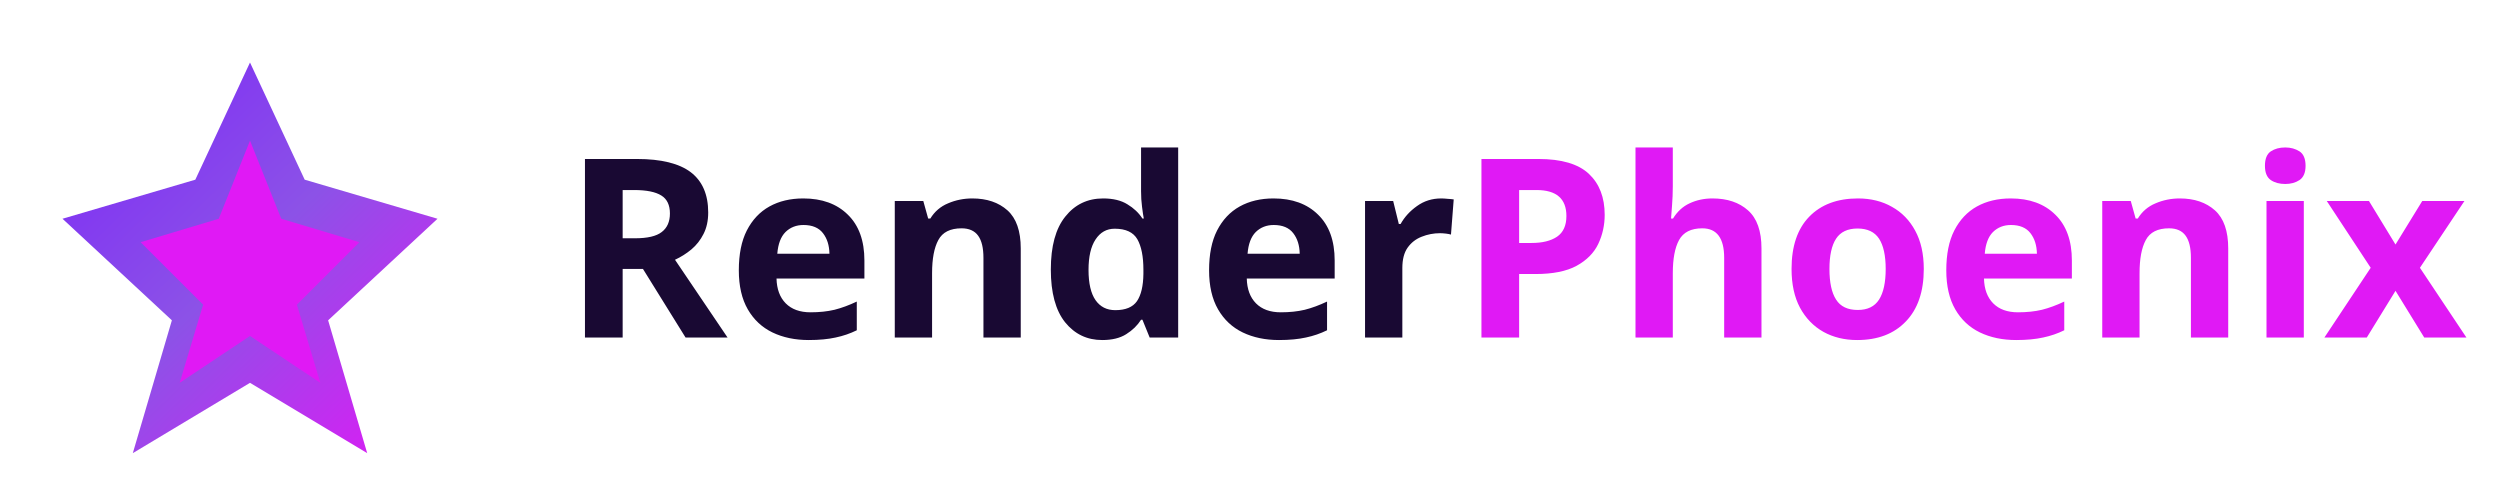
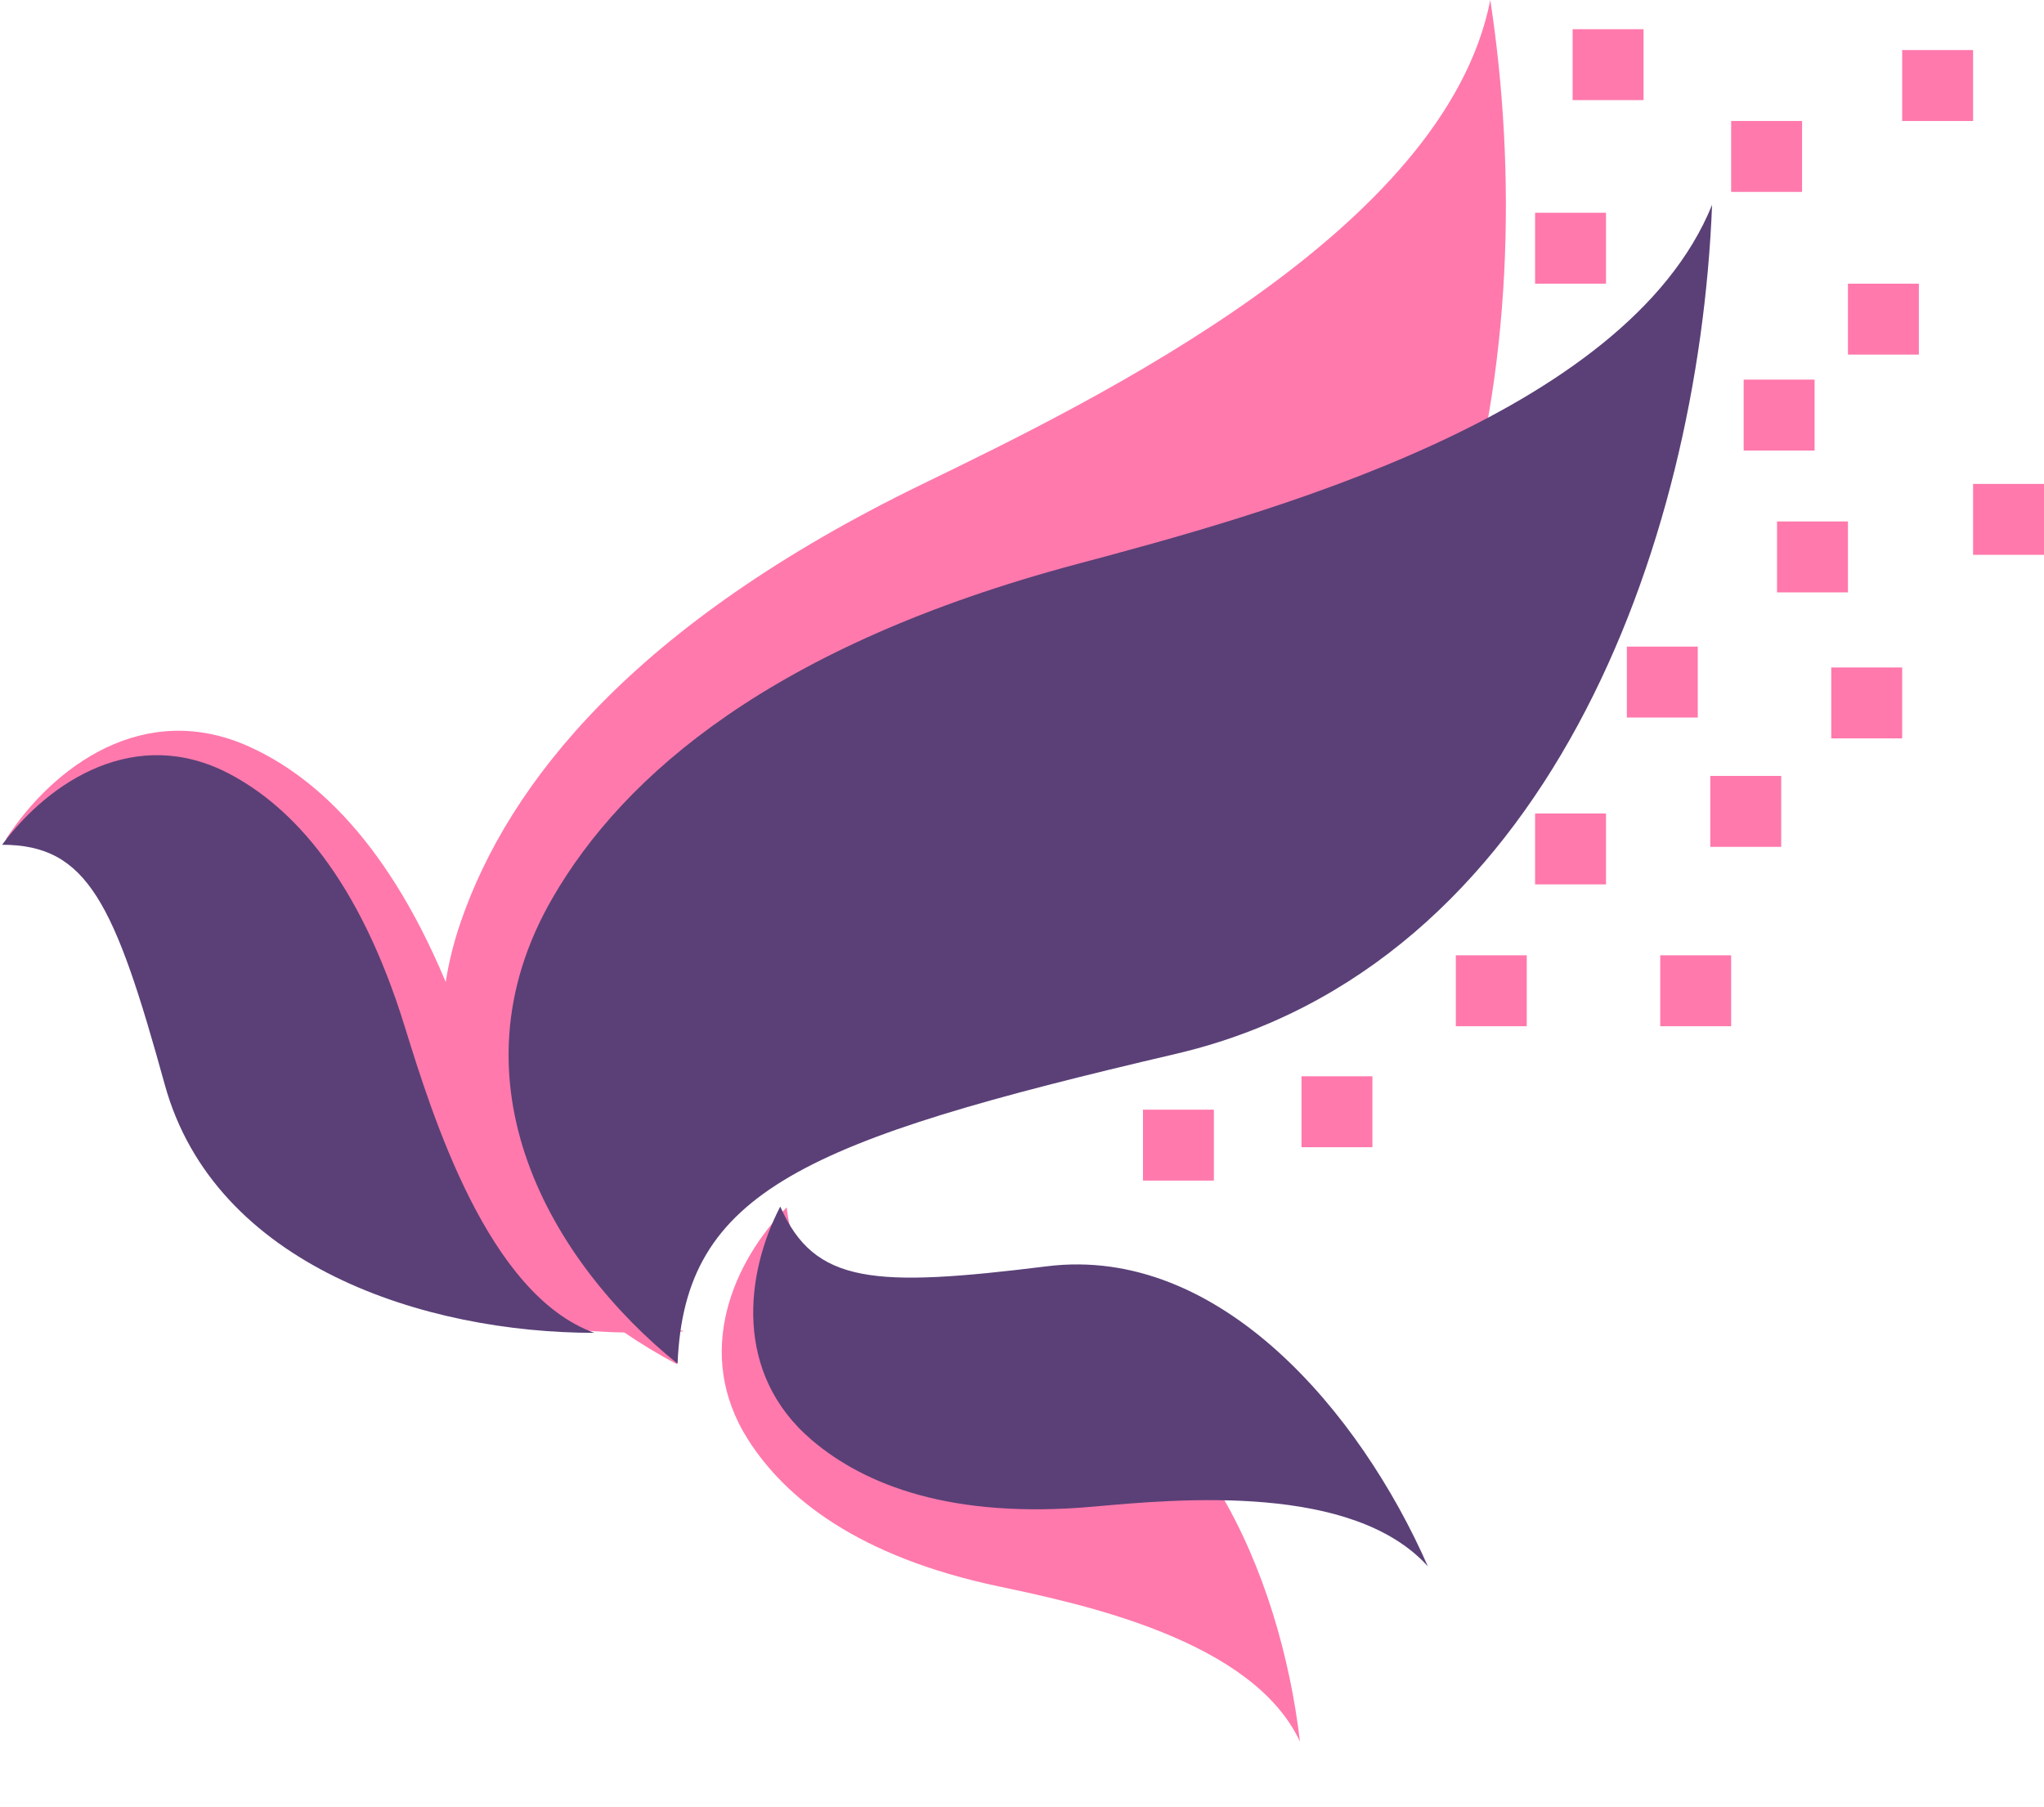
- <svg xmlns="http://www.w3.org/2000/svg" width="200" height="40" viewBox="0 0 200 40" fill="none">
-   <path d="M20 5L24.375 14.375L35 17.5L26.25 25.625L29.375 36.25L20 30.625L10.625 36.25L13.75 25.625L5 17.5L15.625 14.375L20 5Z" fill="url(#logo-grad)" />
-   <path d="M20 11.25L22.5 17.5L28.75 19.375L23.75 24.375L25.625 30.625L20 26.875L14.375 30.625L16.25 24.375L11.25 19.375L17.5 17.5L20 11.25Z" fill="#E019F5" />
-   <text x="45" y="27" font-family="'Space Grotesk', sans-serif" font-weight="700" font-size="20" fill="#190933">Render<tspan fill="url(#logo-grad)">Phoenix</tspan>
-   </text>
-   <defs>
-     <linearGradient id="logo-grad" x1="5" y1="5" x2="35" y2="36" gradientUnits="userSpaceOnUse">
-       <stop stop-color="#7B26F8" />
-       <stop offset="0.5" stop-color="#8C52E7" />
-       <stop offset="1" stop-color="#E019F5" />
-     </linearGradient>
-   </defs>
+ <svg xmlns="http://www.w3.org/2000/svg" width="490" height="433" viewBox="0 0 490 433" fill="none">
+   <path d="M109.537 242.159L109.51 242.087C95.15 204.134 76.57 186.561 59.695 178.96C34.598 167.655 12.848 183.593 1.435 201.129C23.777 199.759 31.796 214.582 47.781 261.187C63.76 307.775 119.871 321.856 164.009 319.149C135.525 310.842 118.129 264.867 109.537 242.159Z" fill="#FF79AC" />
+   <path d="M239.43 380.285L239.367 380.272C205.726 373.157 188.284 359.143 179.358 345.141C166.083 324.317 175.865 302.345 188.586 289.418C190.946 309.699 204.462 314.644 245.513 321.899C286.549 329.151 306.97 377.417 311.634 417.485C300.308 393.16 259.558 384.542 239.43 380.285Z" fill="#FF79AC" />
+   <path d="M221.262 115.976L221.131 116.039C151.951 149.633 121.96 187.707 110.498 220.857C93.453 270.159 127.253 308.486 162.302 327.028C155.897 285.094 182.503 267.423 267.736 229.284C352.935 191.16 369.918 82.845 357.263 -2.33524e-07C346.454 55.183 262.653 95.876 221.262 115.976Z" fill="#FF79AC" />
+   <path d="M368 195H385V212H368V195Z" fill="#FF79AC" />
+   <path d="M456 12H473V29H456V12Z" fill="#FF79AC" />
+   <path d="M398 229H415V246H398V229Z" fill="#FF79AC" />
+   <path d="M410 186H427V203H410V186Z" fill="#FF79AC" />
+   <path d="M377 7H394V24H377V7Z" fill="#FF79AC" />
+   <path d="M473 116H490V133H473V116Z" fill="#FF79AC" />
+   <path d="M390 155H407V172H390V155Z" fill="#FF79AC" />
+   <path d="M368 51H385V68H368V51Z" fill="#FF79AC" />
+   <path d="M415 29H432V46H415V29Z" fill="#FF79AC" />
+   <path d="M426 125H443V142H426V125Z" fill="#FF79AC" />
+   <path d="M439 160H456V177H439V160Z" fill="#FF79AC" />
+   <path d="M418 91H435V108H418V91Z" fill="#FF79AC" />
+   <path d="M257 203H274V220H257V203Z" fill="#FF79AC" />
+   <path d="M274 266H291V283H274V266Z" fill="#FF79AC" />
+   <path d="M349 229H366V246H349V229Z" fill="#FF79AC" />
+   <path d="M443 68H460V85H443V68Z" fill="#FF79AC" />
+   <path d="M312 258H329V275H312V258Z" fill="#FF79AC" />
+   <path d="M97.021 246.067L97 246C86 210.5 70 193.394 55 185.5C32.691 173.759 11.915 187.11 0.5 202.5C21 202.5 27.5 216.5 39.5 260C51.495 303.483 102 319.5 142.5 319.5C116.927 310.31 103.602 267.307 97.021 246.067Z" fill="#5A4077" />
+   <path d="M258.278 135.189L258.141 135.225C185.465 154.626 149.589 185.613 132.422 215.316C106.89 259.492 132.224 302.578 162.434 326.898C164.077 285.439 192.911 273.416 281.846 252.633C370.746 231.859 407.186 131.003 410.432 49.097C389.796 100.079 301.76 123.581 258.278 135.189Z" fill="#5A4077" />
+   <path d="M262.352 361.137L262.288 361.143C228.042 364.228 207.252 355.958 194.605 345.197C175.796 329.193 178.691 305.318 187.051 289.223C195.267 307.915 209.639 308.67 251.01 303.542C292.365 298.416 326.068 338.549 342.299 375.478C324.326 355.555 282.842 359.292 262.352 361.137Z" fill="#5A4077" />
</svg>
